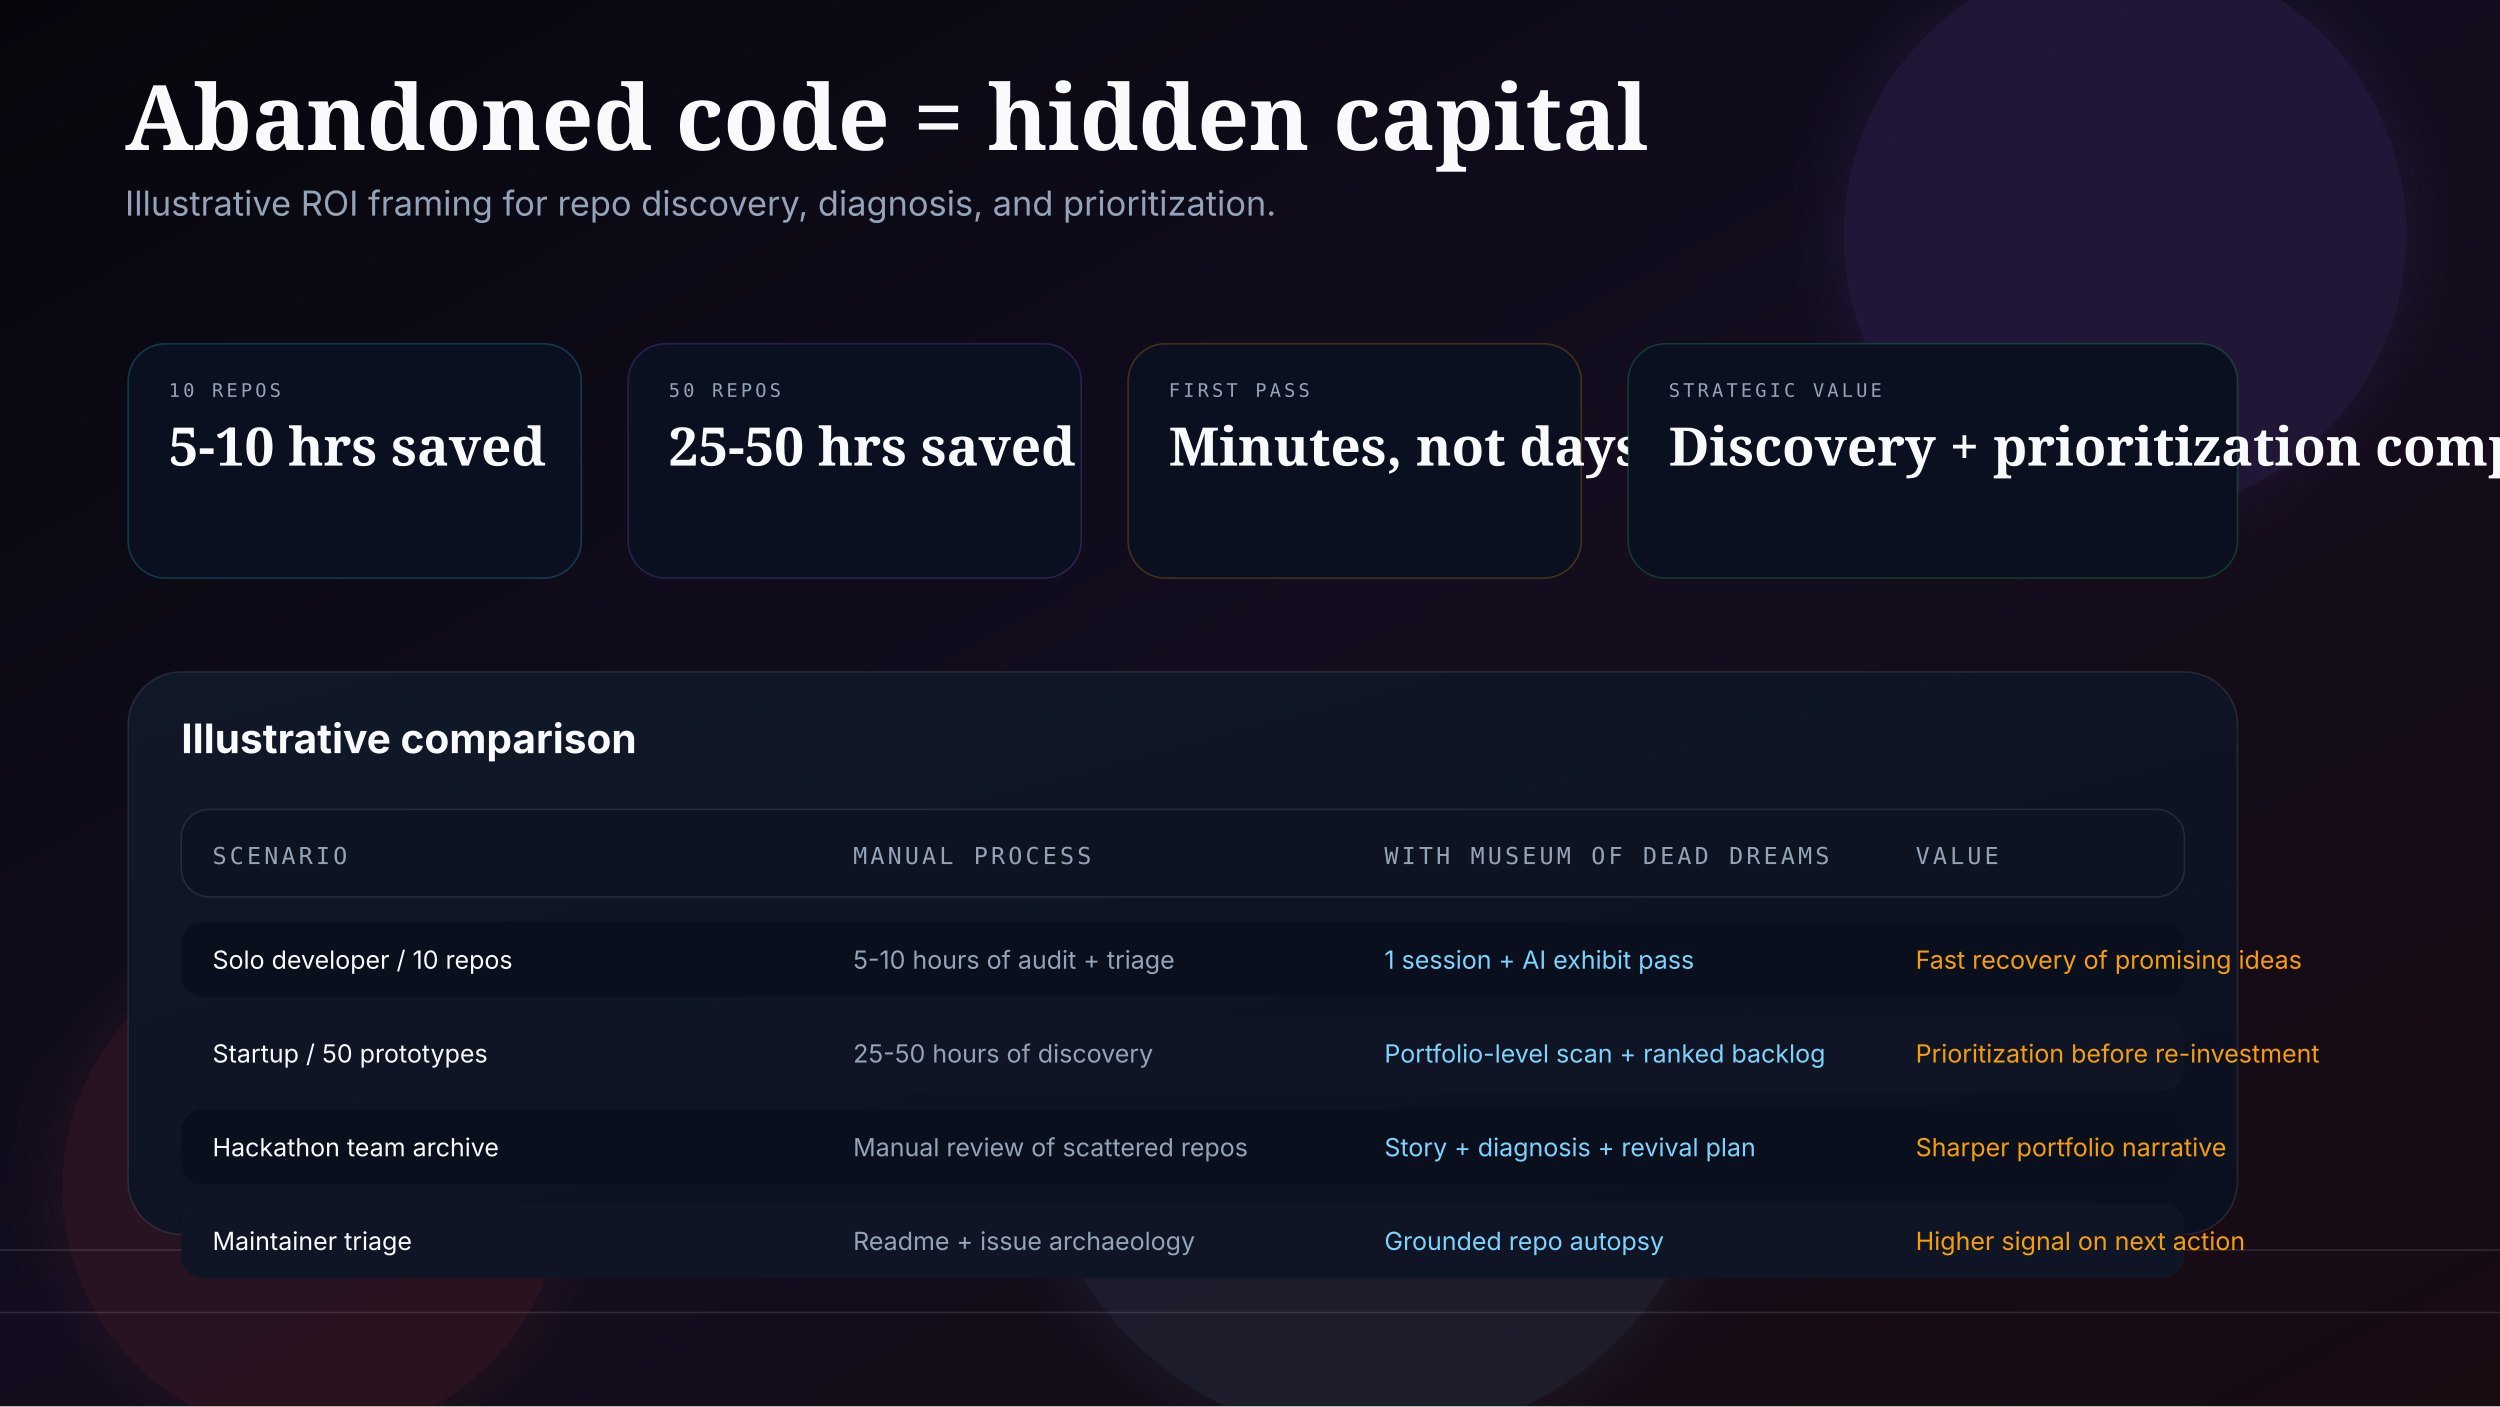
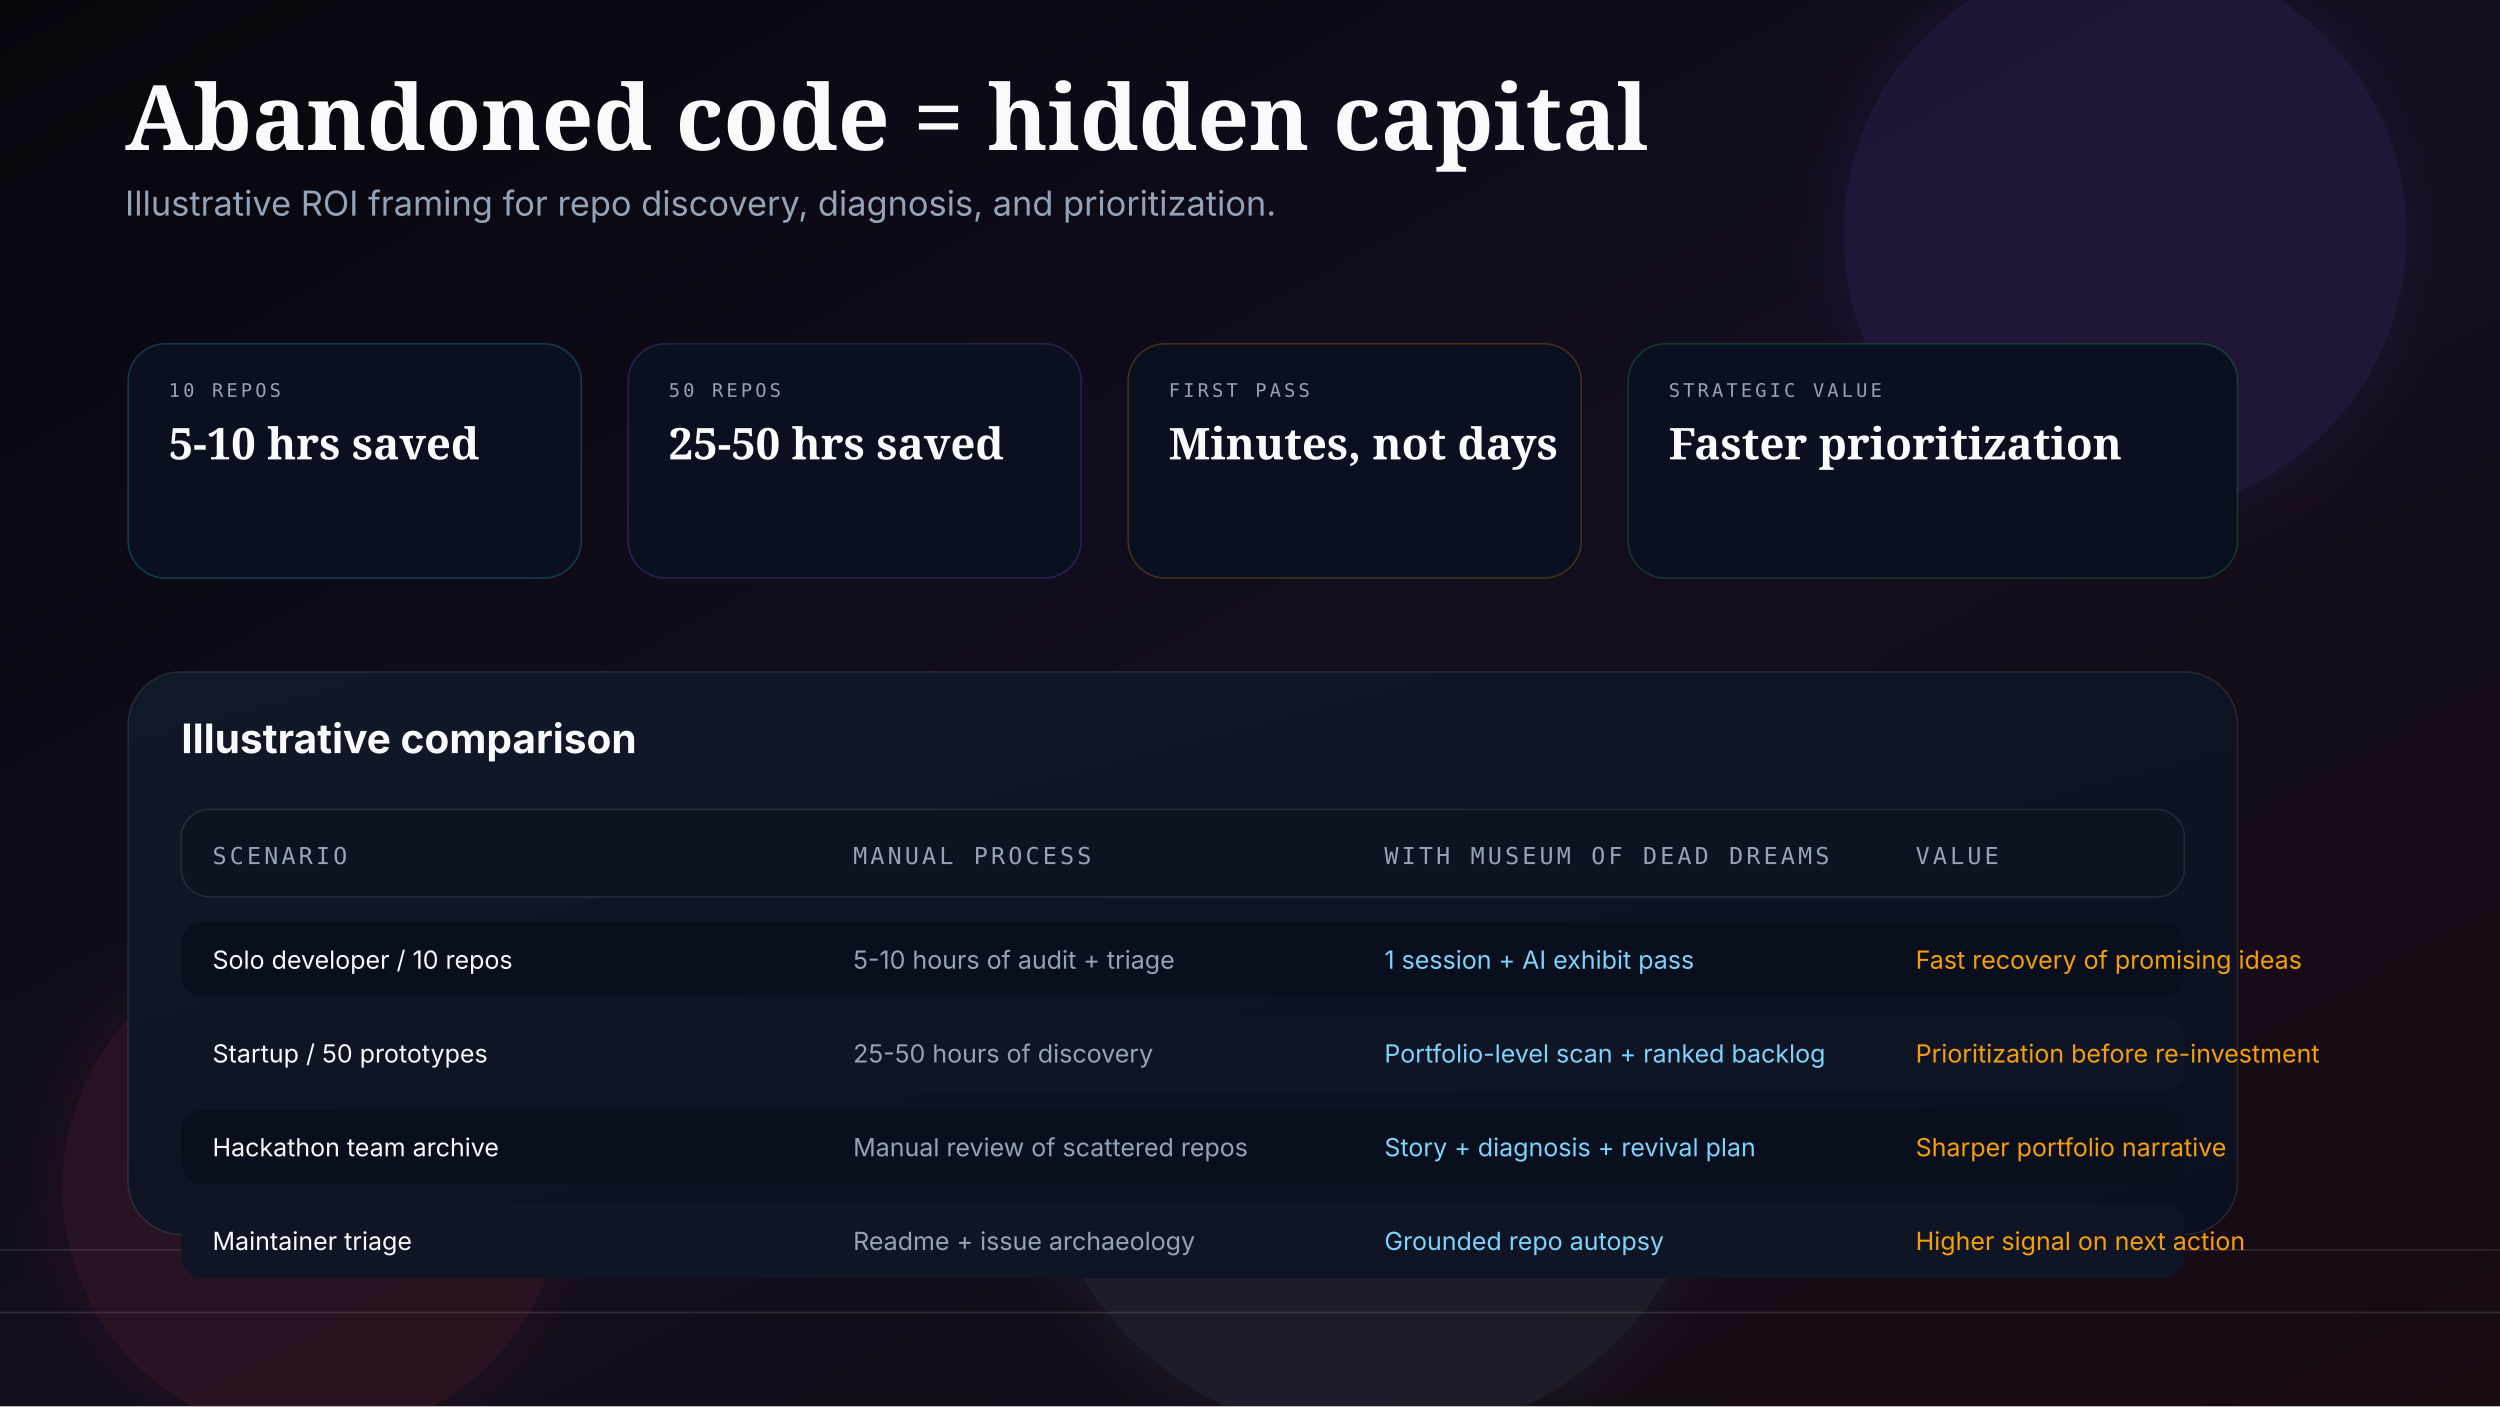
<svg xmlns="http://www.w3.org/2000/svg" width="1600" height="900" viewBox="0 0 1600 900" fill="none" role="img" aria-labelledby="title desc">
  <defs>
    <linearGradient id="bgGradient" x1="0" y1="0" x2="1" y2="1">
      <stop offset="0%" stop-color="#06070d" />
      <stop offset="48%" stop-color="#130d1f" />
      <stop offset="100%" stop-color="#180b12" />
    </linearGradient>
    <linearGradient id="cardGradient" x1="0" y1="0" x2="1" y2="1">
      <stop offset="0%" stop-color="#111827" />
      <stop offset="100%" stop-color="#0b1020" />
    </linearGradient>
    <linearGradient id="accentGradient" x1="0" y1="0" x2="1" y2="0">
      <stop offset="0%" stop-color="#22d3ee" />
      <stop offset="50%" stop-color="#8b5cf6" />
      <stop offset="100%" stop-color="#ef4444" />
    </linearGradient>
    <filter id="softGlow" x="-50%" y="-50%" width="200%" height="200%">
      <feGaussianBlur stdDeviation="18" result="blur" />
      <feMerge>
        <feMergeNode in="blur" />
        <feMergeNode in="SourceGraphic" />
      </feMerge>
    </filter>
    <filter id="cardShadow" x="-30%" y="-30%" width="160%" height="160%">
      <feDropShadow dx="0" dy="28" stdDeviation="28" flood-color="#000000" flood-opacity="0.45" />
    </filter>
  </defs>
  <rect width="1600" height="900" fill="url(#bgGradient)" />
  <circle cx="1360" cy="150" r="180" fill="#8b5cf6" opacity="0.12" filter="url(#softGlow)" />
  <circle cx="200" cy="760" r="160" fill="#ef4444" opacity="0.1" filter="url(#softGlow)" />
  <circle cx="880" cy="702" r="220" fill="#7dd3fc" opacity="0.08" filter="url(#softGlow)" />
  <g opacity="0.12">
    <path d="M0 800 H1600" stroke="#ffffff" stroke-width="1" />
    <path d="M0 840 H1600" stroke="#ffffff" stroke-width="1" />
  </g>
  <text x="80" y="96" fill="#f8fafc" font-family="Cinzel, Georgia, serif" font-size="58" font-weight="700">Abandoned code = hidden capital</text>
  <text x="80" y="138" fill="#94a3b8" font-family="Inter, Arial, sans-serif" font-size="22">Illustrative ROI framing for repo discovery, diagnosis, and prioritization.</text>
  <g transform="translate(82 220)">
    <rect width="290" height="150" rx="24" fill="#0b1020" stroke="#22d3ee" stroke-opacity="0.24" />
    <text x="26" y="34" fill="#94a3b8" font-family="'JetBrains Mono', monospace" font-size="12" letter-spacing="2">10 REPOS</text>
-     <text x="26" y="78" fill="#f8fafc" font-family="Cinzel, Georgia, serif" font-size="34" font-weight="700">5-10 hrs saved</text>
+     <text x="26" y="74" fill="#f8fafc" font-family="Cinzel, Georgia, serif" font-size="28" font-weight="700">5-10 hrs saved</text>
  </g>
  <g transform="translate(402 220)">
    <rect width="290" height="150" rx="24" fill="#0b1020" stroke="#8b5cf6" stroke-opacity="0.24" />
    <text x="26" y="34" fill="#94a3b8" font-family="'JetBrains Mono', monospace" font-size="12" letter-spacing="2">50 REPOS</text>
-     <text x="26" y="78" fill="#f8fafc" font-family="Cinzel, Georgia, serif" font-size="34" font-weight="700">25-50 hrs saved</text>
+     <text x="26" y="74" fill="#f8fafc" font-family="Cinzel, Georgia, serif" font-size="28" font-weight="700">25-50 hrs saved</text>
  </g>
  <g transform="translate(722 220)">
    <rect width="290" height="150" rx="24" fill="#0b1020" stroke="#f59e0b" stroke-opacity="0.24" />
    <text x="26" y="34" fill="#94a3b8" font-family="'JetBrains Mono', monospace" font-size="12" letter-spacing="2">FIRST PASS</text>
-     <text x="26" y="78" fill="#f8fafc" font-family="Cinzel, Georgia, serif" font-size="34" font-weight="700">Minutes, not days</text>
+     <text x="26" y="74" fill="#f8fafc" font-family="Cinzel, Georgia, serif" font-size="28" font-weight="700">Minutes, not days</text>
  </g>
  <g transform="translate(1042 220)">
    <rect width="390" height="150" rx="24" fill="#0b1020" stroke="#22c55e" stroke-opacity="0.24" />
    <text x="26" y="34" fill="#94a3b8" font-family="'JetBrains Mono', monospace" font-size="12" letter-spacing="2">STRATEGIC VALUE</text>
-     <text x="26" y="78" fill="#f8fafc" font-family="Cinzel, Georgia, serif" font-size="34" font-weight="700">Discovery + prioritization compressed</text>
+     <text x="26" y="74" fill="#f8fafc" font-family="Cinzel, Georgia, serif" font-size="28" font-weight="700">Faster prioritization</text>
  </g>
  <g transform="translate(82 430)">
    <rect width="1350" height="360" rx="34" fill="url(#cardGradient)" stroke="rgba(255,255,255,0.1)" />
    <text x="34" y="52" fill="#f8fafc" font-family="Inter, Arial, sans-serif" font-size="26" font-weight="700">Illustrative comparison</text>
    <g transform="translate(34 88)">
      <rect width="1282" height="56" rx="18" fill="#0d1320" stroke="rgba(255,255,255,0.1)" />
      <text x="20" y="35" fill="#94a3b8" font-family="'JetBrains Mono', monospace" font-size="15" letter-spacing="2">SCENARIO</text>
      <text x="430" y="35" fill="#94a3b8" font-family="'JetBrains Mono', monospace" font-size="15" letter-spacing="2">MANUAL PROCESS</text>
      <text x="770" y="35" fill="#94a3b8" font-family="'JetBrains Mono', monospace" font-size="15" letter-spacing="2">WITH MUSEUM OF DEAD DREAMS</text>
      <text x="1110" y="35" fill="#94a3b8" font-family="'JetBrains Mono', monospace" font-size="15" letter-spacing="2">VALUE</text>
    </g>
    <g transform="translate(34 160)">
      <rect width="1282" height="48" rx="14" fill="#0a0f1d" />
      <text x="20" y="30" fill="#f8fafc" font-family="Inter, Arial, sans-serif" font-size="16">Solo developer / 10 repos</text>
      <text x="430" y="30" fill="#94a3b8" font-family="Inter, Arial, sans-serif" font-size="16">5-10 hours of audit + triage</text>
      <text x="770" y="30" fill="#7dd3fc" font-family="Inter, Arial, sans-serif" font-size="16">1 session + AI exhibit pass</text>
      <text x="1110" y="30" fill="#f59e0b" font-family="Inter, Arial, sans-serif" font-size="16">Fast recovery of promising ideas</text>
    </g>
    <g transform="translate(34 220)">
      <rect width="1282" height="48" rx="14" fill="#0f1524" />
      <text x="20" y="30" fill="#f8fafc" font-family="Inter, Arial, sans-serif" font-size="16">Startup / 50 prototypes</text>
      <text x="430" y="30" fill="#94a3b8" font-family="Inter, Arial, sans-serif" font-size="16">25-50 hours of discovery</text>
      <text x="770" y="30" fill="#7dd3fc" font-family="Inter, Arial, sans-serif" font-size="16">Portfolio-level scan + ranked backlog</text>
      <text x="1110" y="30" fill="#f59e0b" font-family="Inter, Arial, sans-serif" font-size="16">Prioritization before re-investment</text>
    </g>
    <g transform="translate(34 280)">
      <rect width="1282" height="48" rx="14" fill="#0a0f1d" />
      <text x="20" y="30" fill="#f8fafc" font-family="Inter, Arial, sans-serif" font-size="16">Hackathon team archive</text>
      <text x="430" y="30" fill="#94a3b8" font-family="Inter, Arial, sans-serif" font-size="16">Manual review of scattered repos</text>
      <text x="770" y="30" fill="#7dd3fc" font-family="Inter, Arial, sans-serif" font-size="16">Story + diagnosis + revival plan</text>
      <text x="1110" y="30" fill="#f59e0b" font-family="Inter, Arial, sans-serif" font-size="16">Sharper portfolio narrative</text>
    </g>
    <g transform="translate(34 340)">
      <rect width="1282" height="48" rx="14" fill="#0f1524" />
      <text x="20" y="30" fill="#f8fafc" font-family="Inter, Arial, sans-serif" font-size="16">Maintainer triage</text>
      <text x="430" y="30" fill="#94a3b8" font-family="Inter, Arial, sans-serif" font-size="16">Readme + issue archaeology</text>
      <text x="770" y="30" fill="#7dd3fc" font-family="Inter, Arial, sans-serif" font-size="16">Grounded repo autopsy</text>
      <text x="1110" y="30" fill="#f59e0b" font-family="Inter, Arial, sans-serif" font-size="16">Higher signal on next action</text>
    </g>
  </g>
</svg>
